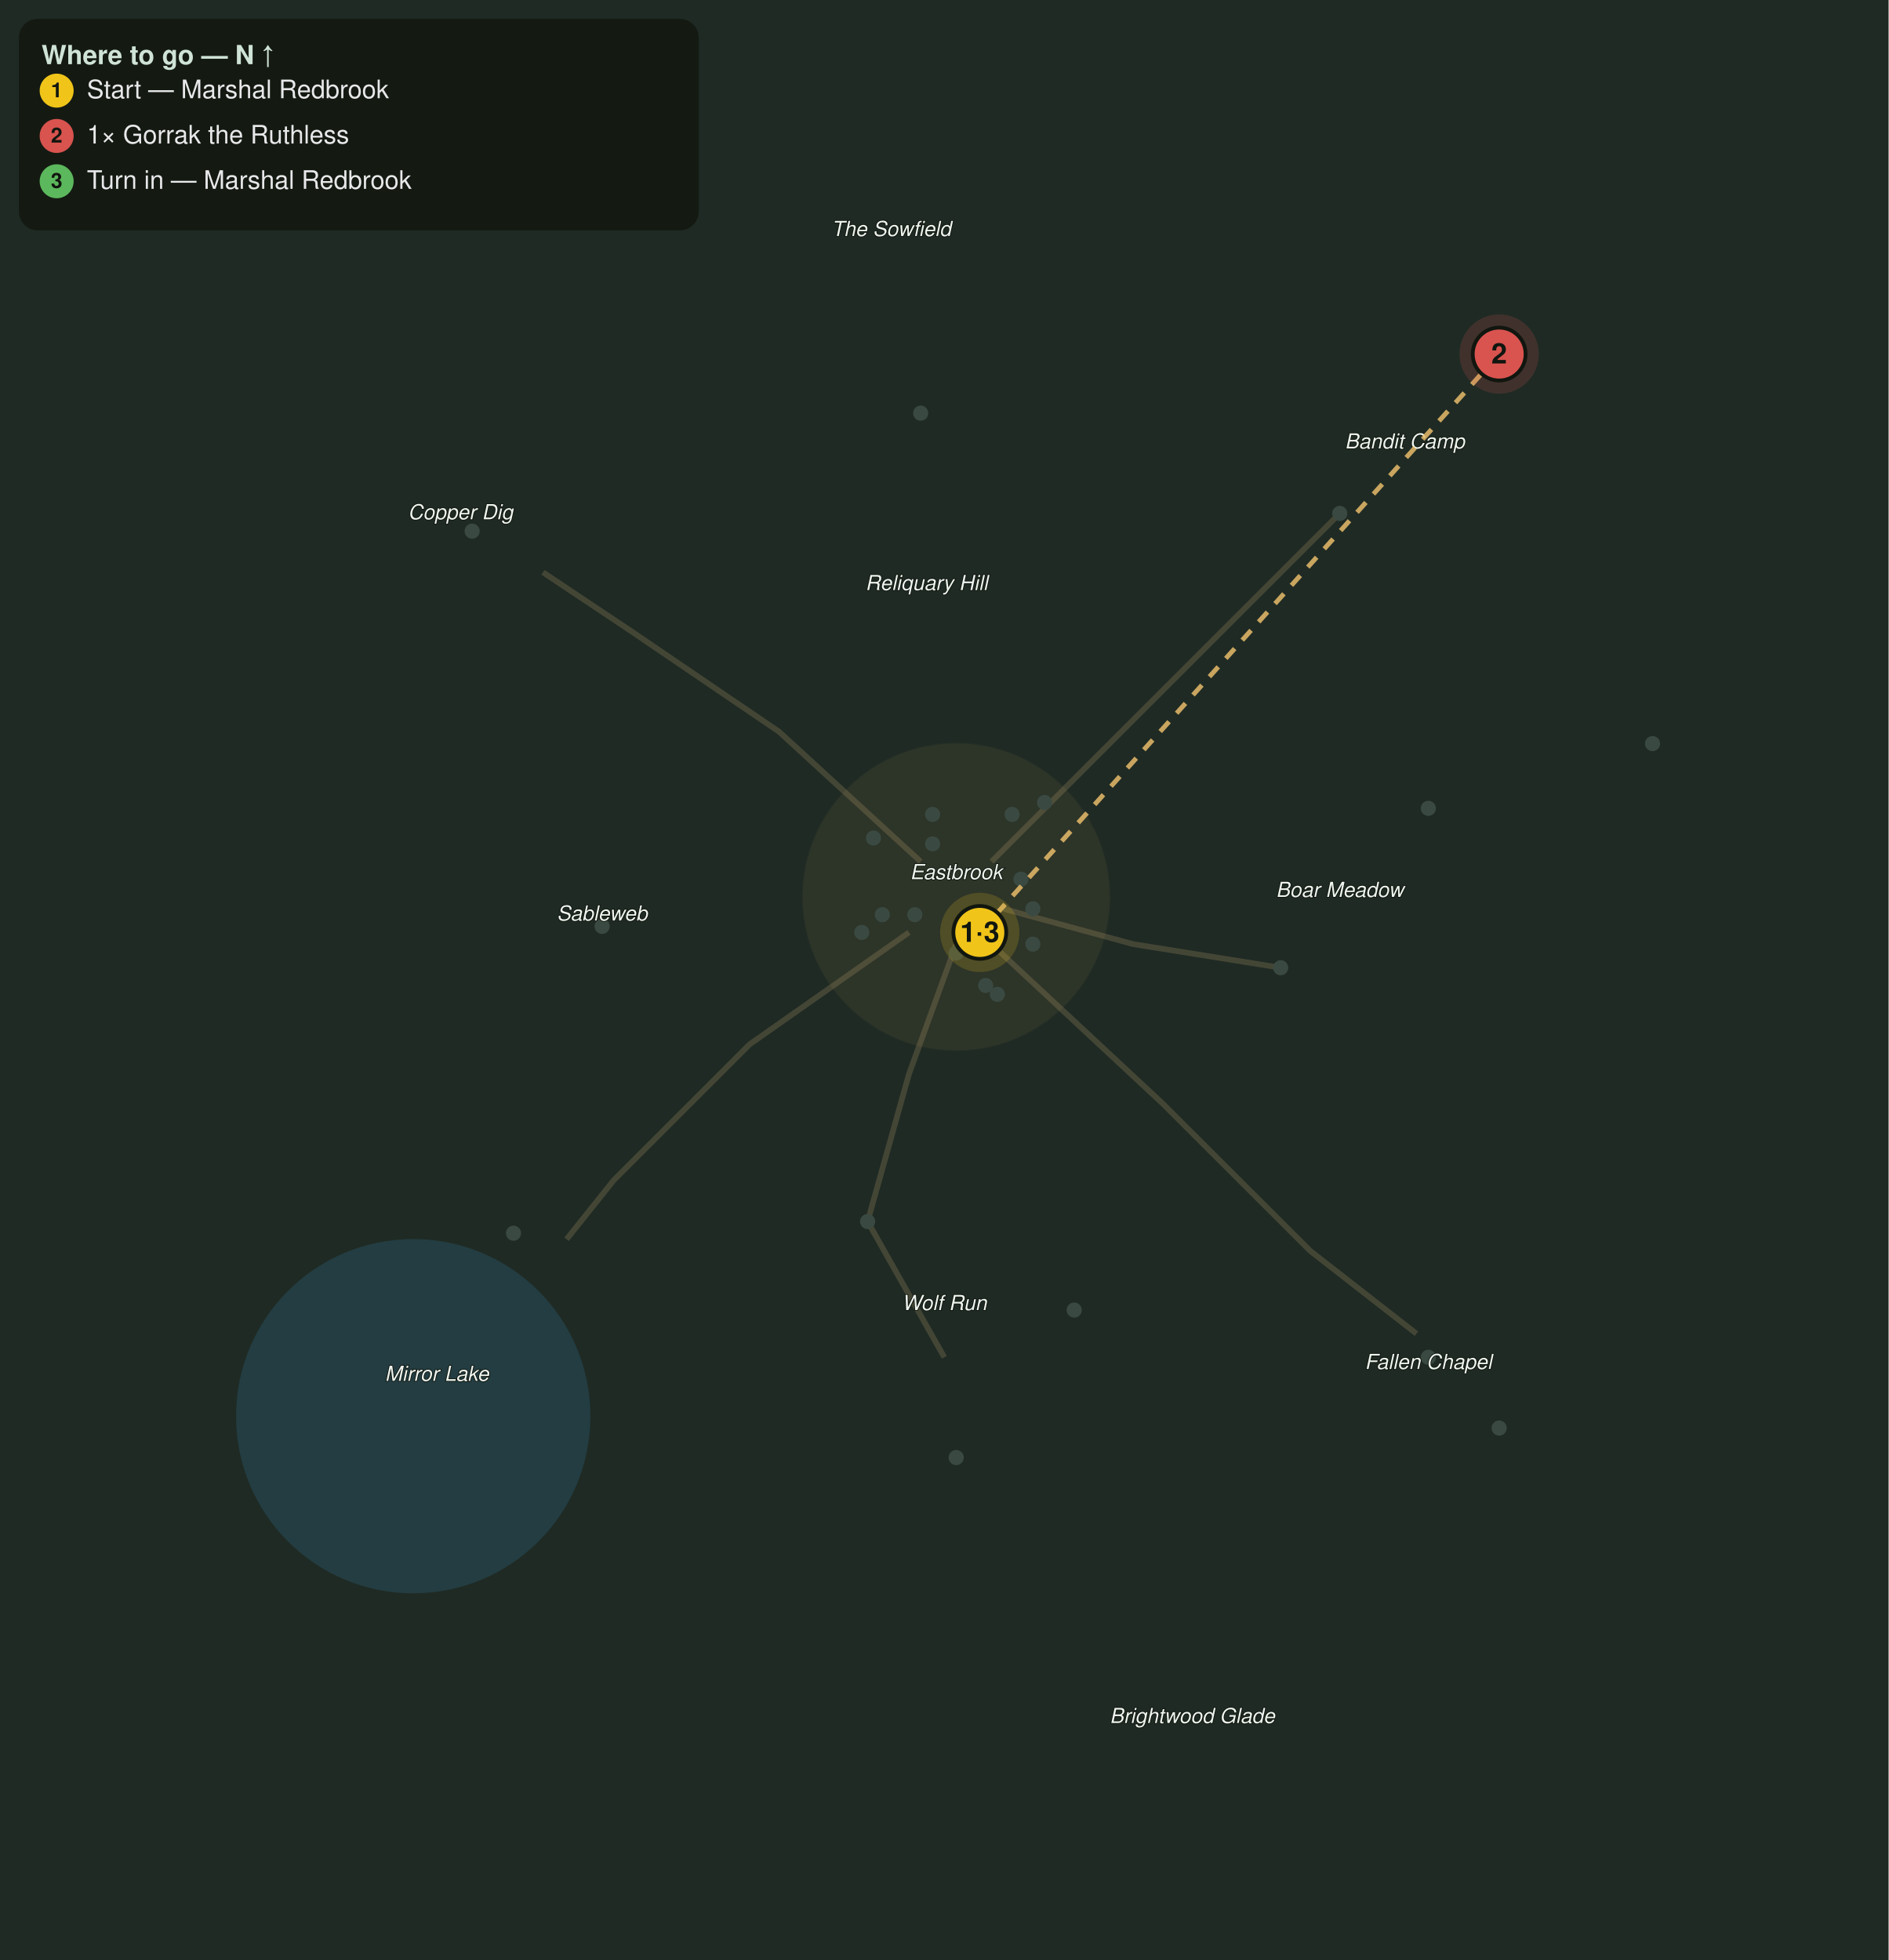
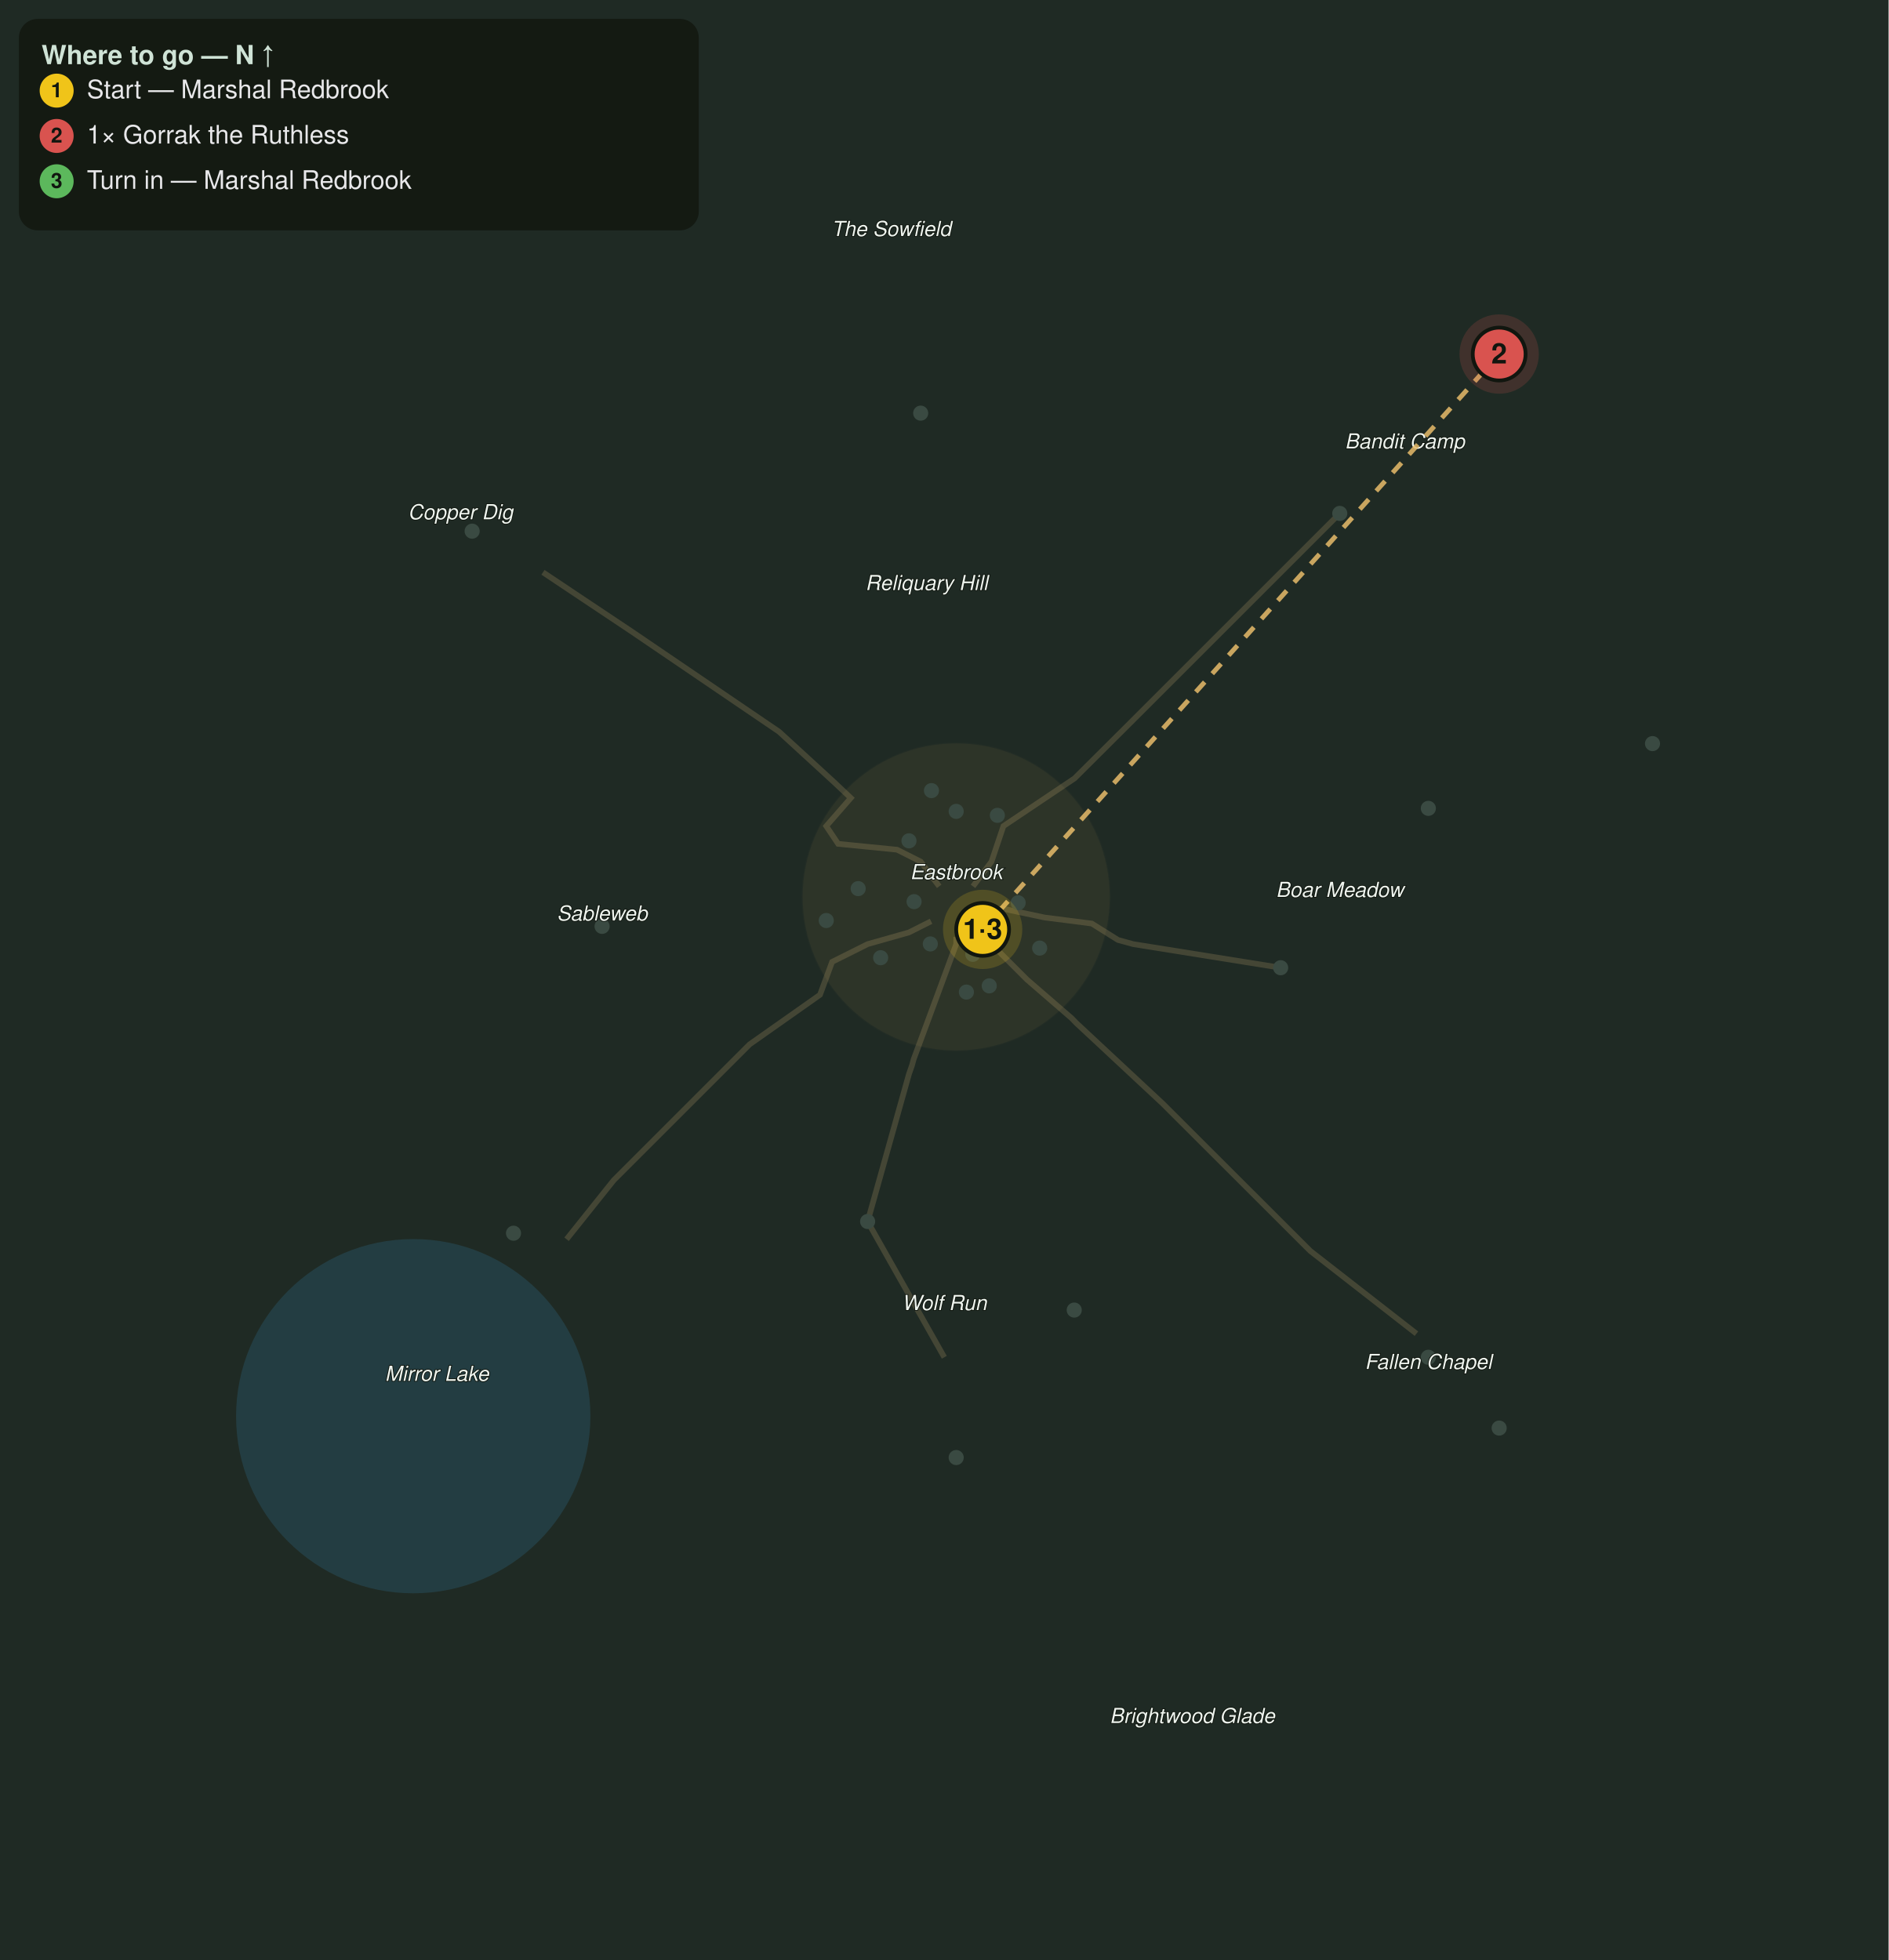
<svg xmlns="http://www.w3.org/2000/svg" viewBox="0 0 1000 1038" font-family="Segoe UI, Helvetica, Arial, sans-serif">
  <rect width="1000" height="1038" fill="#1f2a24" />
  <circle cx="218.8" cy="750.0" r="93.8" fill="#2f6f8f" opacity="0.28" />
-   <path d="M506.3 500.0 L481.3 568.8 L459.4 646.9 L500.0 718.8" fill="none" stroke="#8a7a55" stroke-width="3" opacity="0.35" />
-   <path d="M531.3 481.3 L600.0 500.0 L678.1 512.5" fill="none" stroke="#8a7a55" stroke-width="3" opacity="0.35" />
-   <path d="M525.0 456.3 L600.0 381.3 L662.5 318.8 L709.4 271.9" fill="none" stroke="#8a7a55" stroke-width="3" opacity="0.35" />
-   <path d="M481.3 493.8 L396.9 553.1 L325.0 625.0 L300.0 656.3" fill="none" stroke="#8a7a55" stroke-width="3" opacity="0.35" />
-   <path d="M487.5 456.3 L412.5 387.5 L334.4 334.4 L287.5 303.1" fill="none" stroke="#8a7a55" stroke-width="3" opacity="0.35" />
-   <path d="M525.0 500.0 L615.6 584.4 L693.8 662.5 L750.0 706.3" fill="none" stroke="#8a7a55" stroke-width="3" opacity="0.35" />
+   <path d="M506.3 496.1 L506.3 500.0 L483.8 560.9 L482.9 564.2 L481.3 568.8 L459.4 646.9 L500.0 718.8" fill="none" stroke="#8a7a55" stroke-width="3" opacity="0.35" />
+   <path d="M521.1 481.3 L531.3 481.3 L553.1 485.9 L578.1 489.1 L592.0 497.8 L595.3 498.7 L600.0 500.0 L678.1 512.5" fill="none" stroke="#8a7a55" stroke-width="3" opacity="0.35" />
+   <path d="M515.2 469.4 L525.0 456.3 L531.3 437.5 L569.0 412.2 L571.4 409.8 L600.0 381.3 L662.5 318.8 L709.4 271.9" fill="none" stroke="#8a7a55" stroke-width="3" opacity="0.35" />
+   <path d="M493.0 487.9 L481.3 493.8 L459.4 500.0 L440.6 509.4 L434.2 526.8 L431.4 528.8 L396.9 553.1 L325.0 625.0 L300.0 656.3" fill="none" stroke="#8a7a55" stroke-width="3" opacity="0.35" />
+   <path d="M497.3 469.4 L487.5 456.3 L475.0 450.0 L443.8 446.9 L437.5 437.5 L450.5 422.6 L441.6 414.2 L439.1 411.9 L412.5 387.5 L334.4 334.4 L287.5 303.1" fill="none" stroke="#8a7a55" stroke-width="3" opacity="0.35" />
+   <path d="M516.7 491.7 L525.0 500.0 L543.8 518.8 L567.5 539.3 L569.8 541.7 L615.6 584.4 L693.8 662.5 L750.0 706.3" fill="none" stroke="#8a7a55" stroke-width="3" opacity="0.35" />
  <circle cx="506.3" cy="475.0" r="81.3" fill="#caa15a" opacity="0.08" stroke="#caa15a" stroke-width="1" stroke-opacity="0.3" />
  <circle cx="459.4" cy="646.9" r="4" fill="#3a4a42" />
  <circle cx="568.8" cy="693.8" r="4" fill="#3a4a42" />
  <circle cx="506.3" cy="771.9" r="4" fill="#3a4a42" />
  <circle cx="678.1" cy="512.5" r="4" fill="#3a4a42" />
  <circle cx="756.3" cy="428.1" r="4" fill="#3a4a42" />
  <circle cx="875.0" cy="393.8" r="4" fill="#3a4a42" />
  <circle cx="318.8" cy="490.6" r="4" fill="#3a4a42" />
  <circle cx="271.9" cy="653.1" r="4" fill="#3a4a42" />
  <circle cx="250.0" cy="281.3" r="4" fill="#3a4a42" />
  <circle cx="709.4" cy="271.9" r="4" fill="#3a4a42" />
  <circle cx="787.5" cy="193.8" r="4" fill="#3a4a42" />
  <circle cx="793.8" cy="187.5" r="4" fill="#3a4a42" />
  <circle cx="756.3" cy="718.8" r="4" fill="#3a4a42" />
  <circle cx="793.8" cy="756.3" r="4" fill="#3a4a42" />
-   <circle cx="506.3" cy="504.7" r="4" fill="#3a4a42" />
-   <circle cx="518.8" cy="493.8" r="4" fill="#3a4a42" />
-   <circle cx="484.4" cy="484.4" r="4" fill="#3a4a42" />
-   <circle cx="540.6" cy="465.6" r="4" fill="#3a4a42" />
-   <circle cx="462.5" cy="443.8" r="4" fill="#3a4a42" />
-   <circle cx="528.1" cy="526.6" r="4" fill="#3a4a42" />
-   <circle cx="456.3" cy="493.8" r="4" fill="#3a4a42" />
-   <circle cx="493.8" cy="431.3" r="4" fill="#3a4a42" />
-   <circle cx="546.9" cy="500.0" r="4" fill="#3a4a42" />
-   <circle cx="546.9" cy="481.3" r="4" fill="#3a4a42" />
+   <circle cx="492.6" cy="499.9" r="4" fill="#3a4a42" />
+   <circle cx="520.3" cy="492.2" r="4" fill="#3a4a42" />
+   <circle cx="484.0" cy="477.5" r="4" fill="#3a4a42" />
+   <circle cx="515.1" cy="505.4" r="4" fill="#3a4a42" />
+   <circle cx="454.4" cy="470.6" r="4" fill="#3a4a42" />
+   <circle cx="523.8" cy="522.1" r="4" fill="#3a4a42" />
+   <circle cx="437.5" cy="487.5" r="4" fill="#3a4a42" />
+   <circle cx="481.3" cy="445.3" r="4" fill="#3a4a42" />
+   <circle cx="550.5" cy="502.1" r="4" fill="#3a4a42" />
+   <circle cx="539.1" cy="478.1" r="4" fill="#3a4a42" />
  <circle cx="487.5" cy="218.8" r="4" fill="#3a4a42" />
-   <circle cx="553.1" cy="425.0" r="4" fill="#3a4a42" />
-   <circle cx="521.9" cy="521.9" r="4" fill="#3a4a42" />
-   <circle cx="467.2" cy="484.4" r="4" fill="#3a4a42" />
-   <circle cx="493.8" cy="446.9" r="4" fill="#3a4a42" />
-   <circle cx="535.9" cy="431.3" r="4" fill="#3a4a42" />
+   <circle cx="506.3" cy="429.7" r="4" fill="#3a4a42" />
+   <circle cx="511.7" cy="525.4" r="4" fill="#3a4a42" />
+   <circle cx="466.3" cy="507.2" r="4" fill="#3a4a42" />
+   <circle cx="493.2" cy="418.7" r="4" fill="#3a4a42" />
+   <circle cx="528.1" cy="431.8" r="4" fill="#3a4a42" />
  <text x="506.3" y="465.6" fill="#eef4ee" font-size="11" font-style="italic" text-anchor="middle" stroke="#10160f" stroke-width="0.8" paint-order="stroke">Eastbrook</text>
  <text x="500.0" y="693.8" fill="#eef4ee" font-size="11" font-style="italic" text-anchor="middle" stroke="#10160f" stroke-width="0.8" paint-order="stroke">Wolf Run</text>
  <text x="709.4" y="475.0" fill="#eef4ee" font-size="11" font-style="italic" text-anchor="middle" stroke="#10160f" stroke-width="0.8" paint-order="stroke">Boar Meadow</text>
  <text x="231.3" y="731.3" fill="#eef4ee" font-size="11" font-style="italic" text-anchor="middle" stroke="#10160f" stroke-width="0.8" paint-order="stroke">Mirror Lake</text>
  <text x="318.8" y="487.5" fill="#eef4ee" font-size="11" font-style="italic" text-anchor="middle" stroke="#10160f" stroke-width="0.8" paint-order="stroke">Sableweb</text>
  <text x="243.8" y="275.0" fill="#eef4ee" font-size="11" font-style="italic" text-anchor="middle" stroke="#10160f" stroke-width="0.8" paint-order="stroke">Copper Dig</text>
  <text x="743.8" y="237.5" fill="#eef4ee" font-size="11" font-style="italic" text-anchor="middle" stroke="#10160f" stroke-width="0.8" paint-order="stroke">Bandit Camp</text>
  <text x="756.3" y="725.0" fill="#eef4ee" font-size="11" font-style="italic" text-anchor="middle" stroke="#10160f" stroke-width="0.8" paint-order="stroke">Fallen Chapel</text>
  <text x="490.6" y="312.5" fill="#eef4ee" font-size="11" font-style="italic" text-anchor="middle" stroke="#10160f" stroke-width="0.8" paint-order="stroke">Reliquary Hill</text>
  <text x="631.3" y="912.5" fill="#eef4ee" font-size="11" font-style="italic" text-anchor="middle" stroke="#10160f" stroke-width="0.8" paint-order="stroke">Brightwood Glade</text>
  <text x="471.9" y="125.0" fill="#eef4ee" font-size="11" font-style="italic" text-anchor="middle" stroke="#10160f" stroke-width="0.8" paint-order="stroke">The Sowfield</text>
-   <path d="M518.8 493.8 L793.8 187.5" fill="none" stroke="#e6bb6a" stroke-width="2.5" stroke-dasharray="7 6" opacity="0.85" />
+   <path d="M520.3 492.2 L793.8 187.5" fill="none" stroke="#e6bb6a" stroke-width="2.5" stroke-dasharray="7 6" opacity="0.85" />
  <g class="qstep" data-keys="giver,turnin" data-steps="1,3">
-     <circle cx="518.8" cy="493.8" r="21" fill="#f0c419" opacity="0.18" />
-     <circle cx="518.8" cy="493.8" r="14" fill="#f0c419" stroke="#11160f" stroke-width="2" />
-     <text x="518.8" y="498.8" fill="#11160f" font-size="15" font-weight="bold" text-anchor="middle">1·3</text>
+     <circle cx="520.3" cy="492.2" r="21" fill="#f0c419" opacity="0.18" />
+     <circle cx="520.3" cy="492.2" r="14" fill="#f0c419" stroke="#11160f" stroke-width="2" />
+     <text x="520.3" y="497.2" fill="#11160f" font-size="15" font-weight="bold" text-anchor="middle">1·3</text>
  </g>
  <g class="qstep" data-keys="gorrak" data-steps="2">
    <circle cx="793.8" cy="187.5" r="21" fill="#d9534f" opacity="0.18" />
    <circle cx="793.8" cy="187.5" r="14" fill="#d9534f" stroke="#11160f" stroke-width="2" />
    <text x="793.8" y="192.5" fill="#11160f" font-size="15" font-weight="bold" text-anchor="middle">2</text>
  </g>
  <rect x="10" y="10" width="360" height="112" rx="10" fill="#11160f" opacity="0.82" />
  <text x="22" y="34" fill="#cfe3d6" font-size="14" font-weight="bold">Where to go — N ↑</text>
  <circle cx="30" cy="48" r="9" fill="#f0c419" />
  <text x="30" y="51.5" fill="#11160f" font-size="11" font-weight="bold" text-anchor="middle">1</text>
  <text x="46" y="52" fill="#e8e8ea" font-size="13.5">Start — Marshal Redbrook</text>
  <circle cx="30" cy="72" r="9" fill="#d9534f" />
  <text x="30" y="75.5" fill="#11160f" font-size="11" font-weight="bold" text-anchor="middle">2</text>
  <text x="46" y="76" fill="#e8e8ea" font-size="13.5">1× Gorrak the Ruthless</text>
  <circle cx="30" cy="96" r="9" fill="#5cb85c" />
  <text x="30" y="99.5" fill="#11160f" font-size="11" font-weight="bold" text-anchor="middle">3</text>
  <text x="46" y="100" fill="#e8e8ea" font-size="13.5">Turn in — Marshal Redbrook</text>
</svg>
